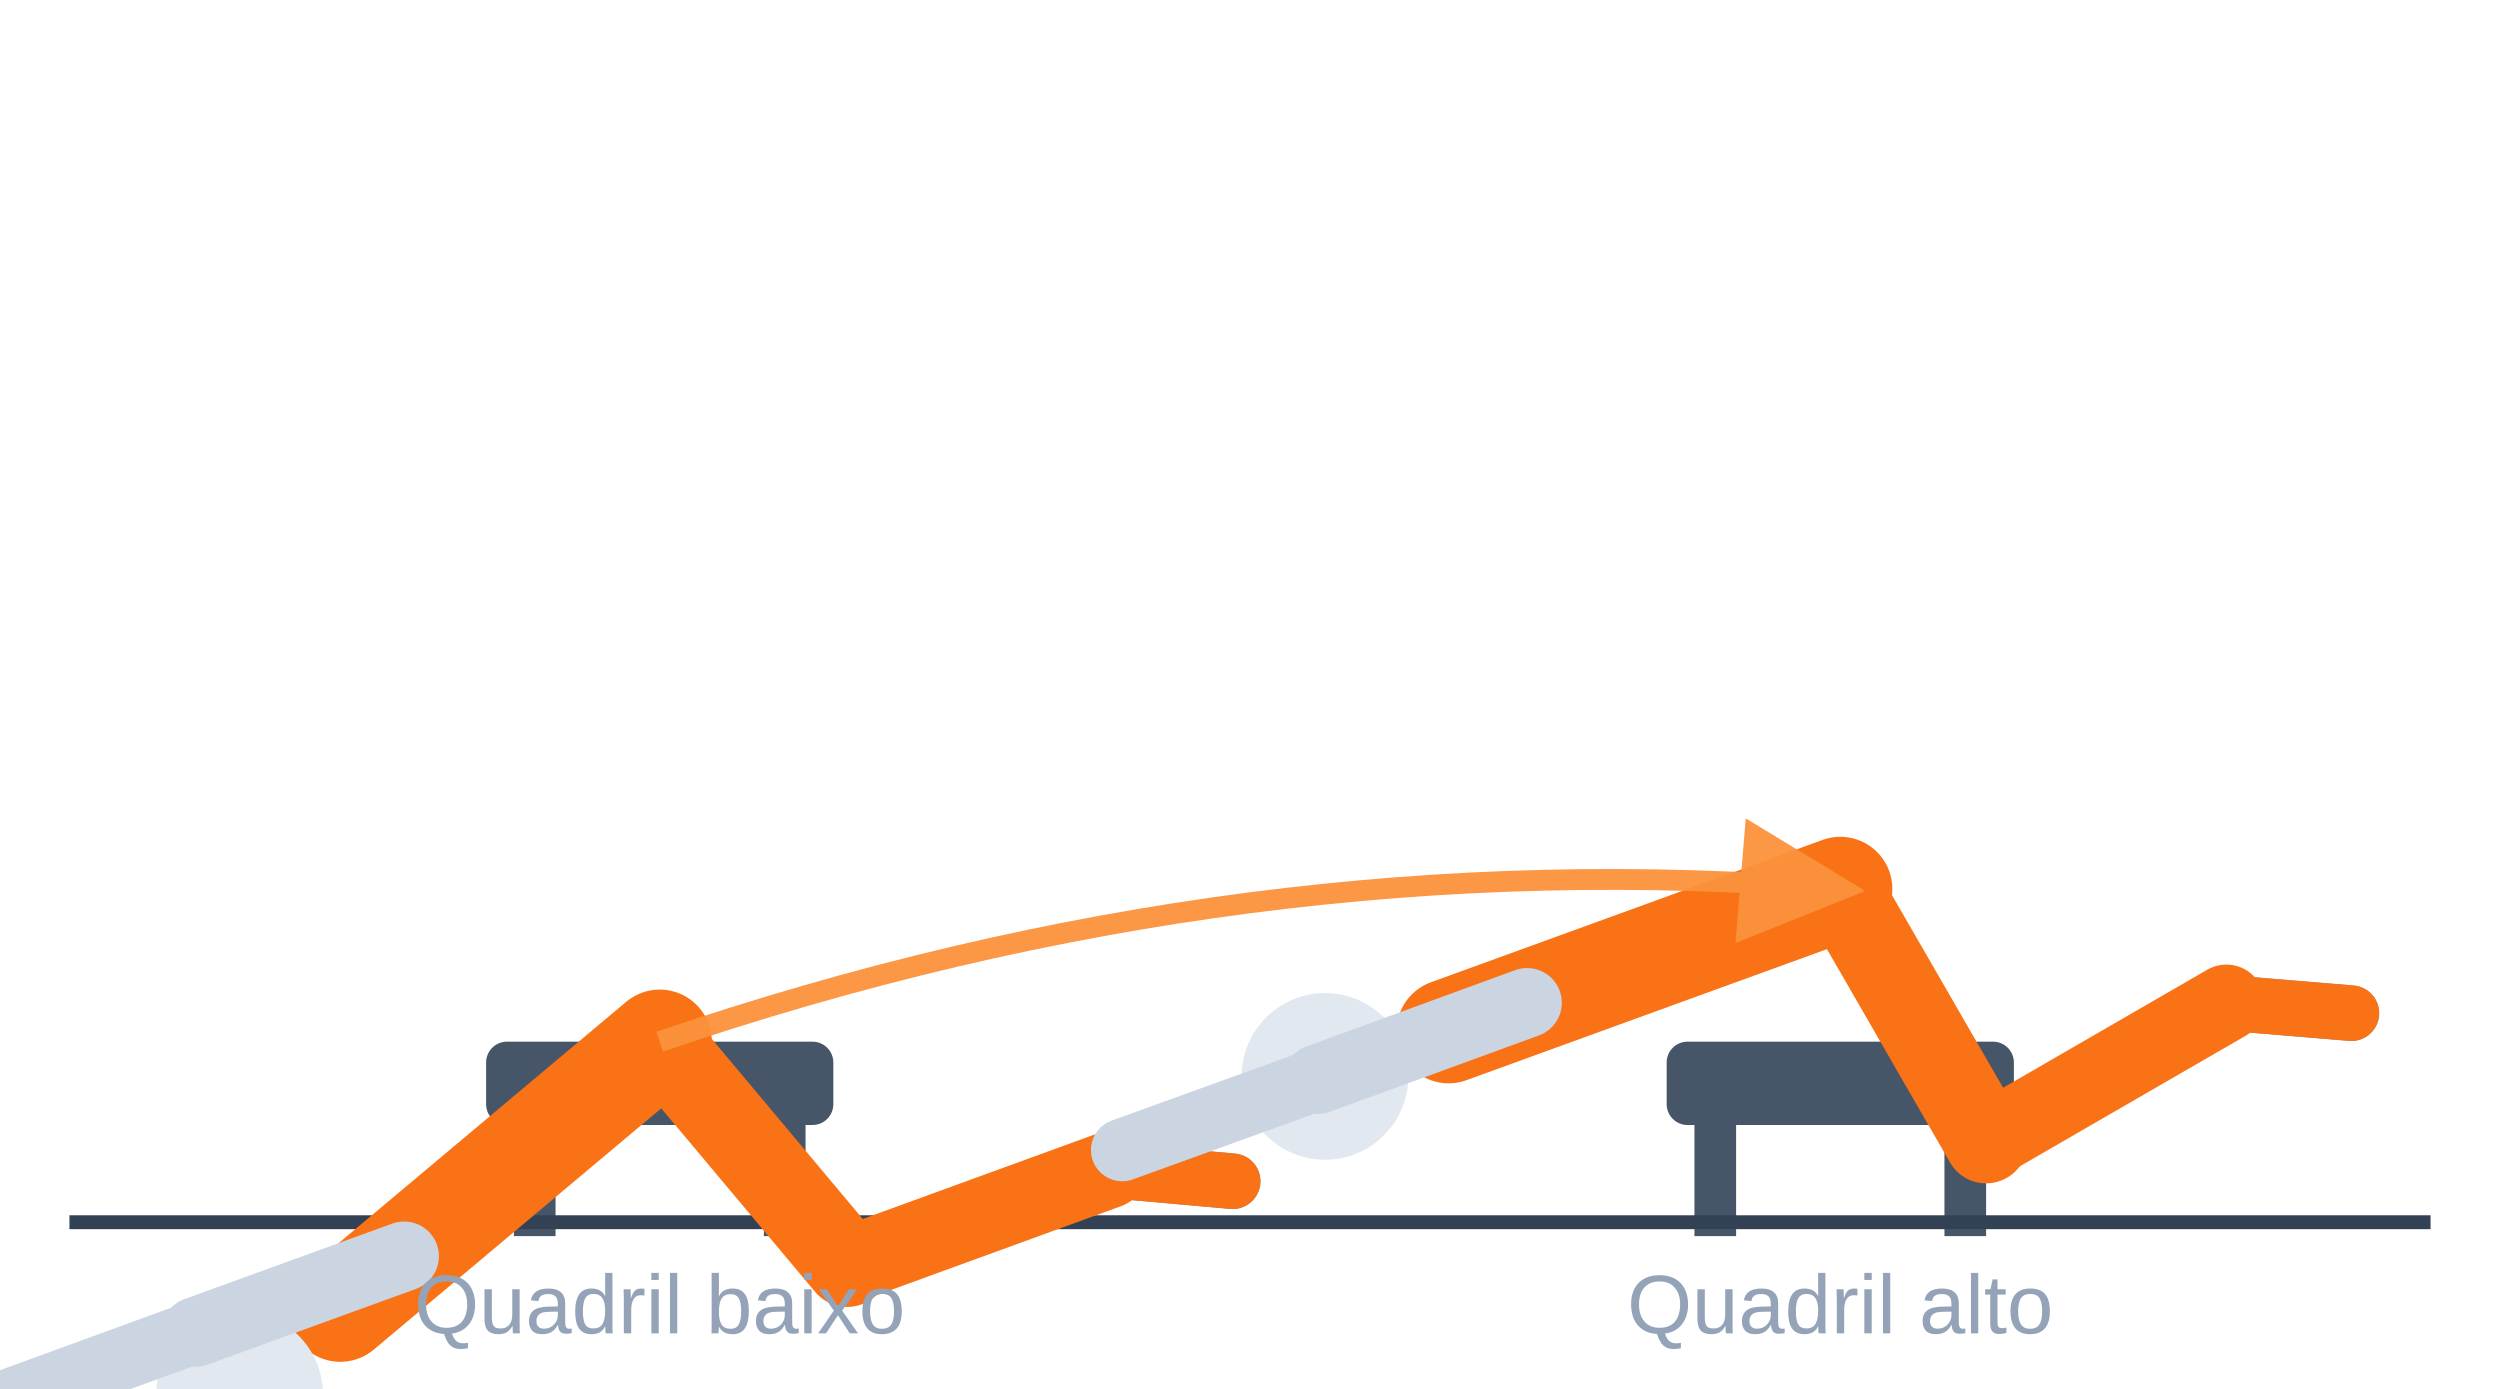
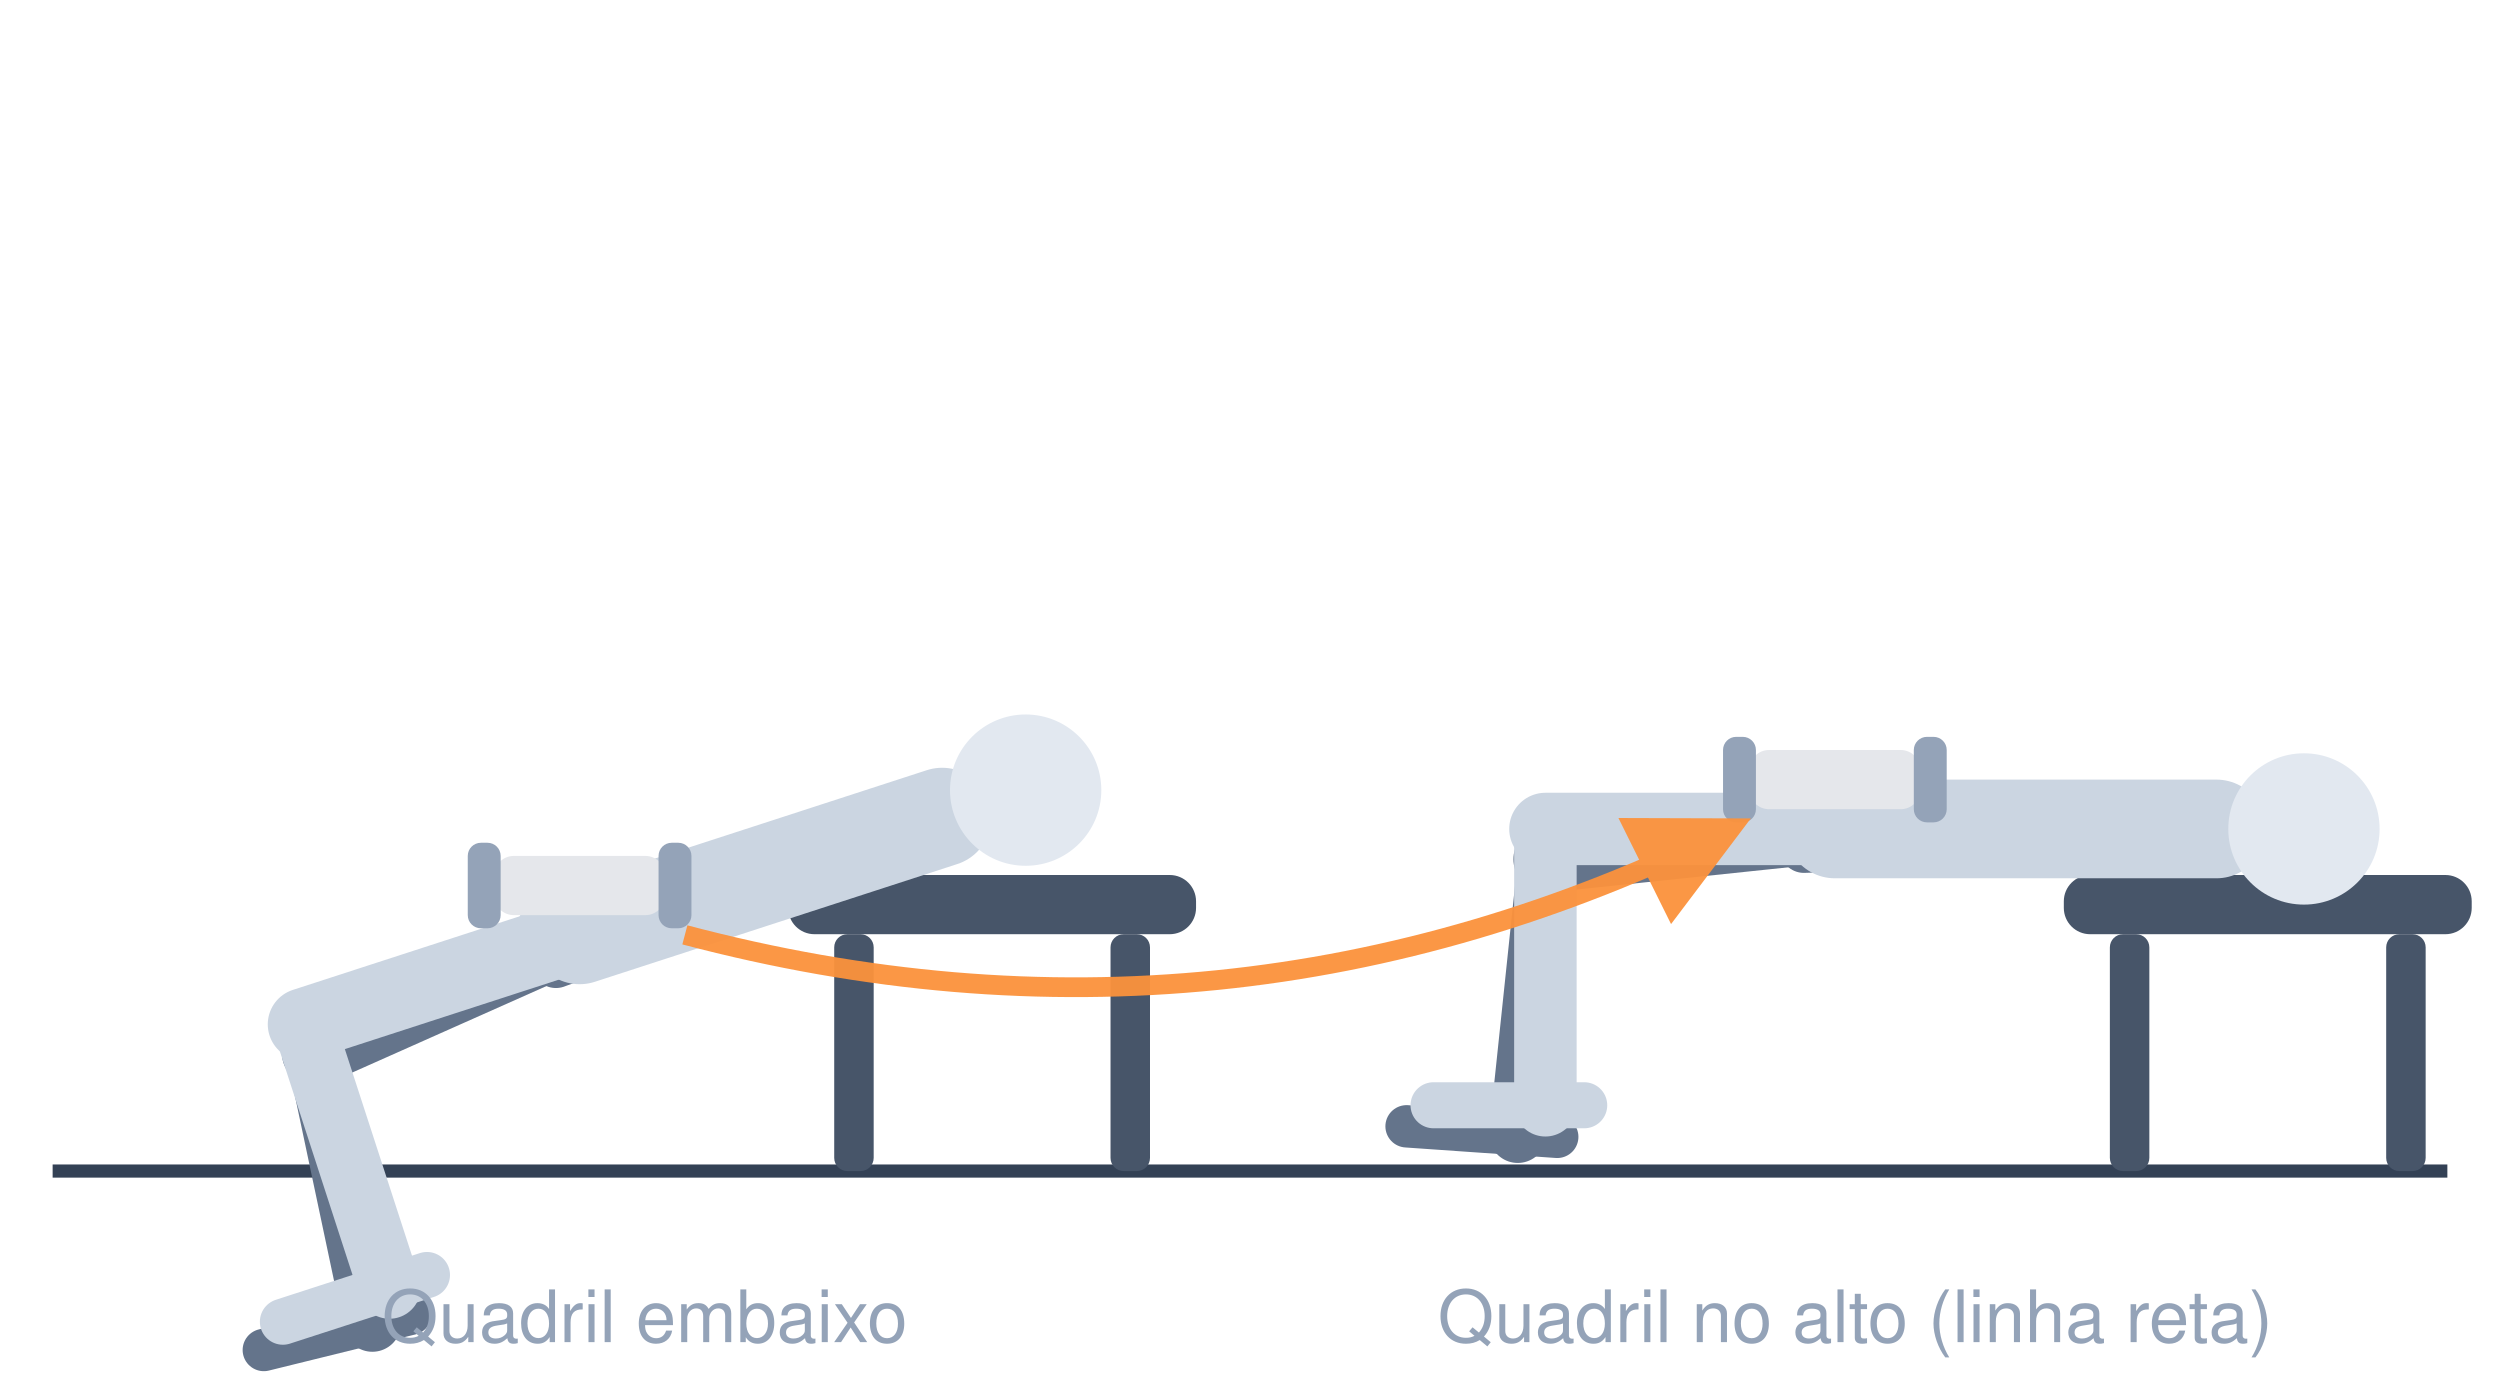
- <svg xmlns="http://www.w3.org/2000/svg" viewBox="0 0 360 200" role="img">
+ <svg xmlns="http://www.w3.org/2000/svg" viewBox="0 0 380 212" role="img" aria-label="elevacao-pelvica-halter">
  <defs>
    <marker id="ah" viewBox="0 0 10 10" refX="8" refY="5" markerWidth="6" markerHeight="6" orient="auto-start-reverse">
      <path d="M0,0 L10,5 L0,10 z" fill="#fb923c" />
    </marker>
  </defs>
-   <rect x="70.0" y="150.0" width="50" height="12" rx="3" fill="#475569" />
-   <rect x="74.0" y="162.0" width="6" height="16" fill="#475569" />
-   <rect x="110.0" y="162.0" width="6" height="16" fill="#475569" />
-   <rect x="240.0" y="150.0" width="50" height="12" rx="3" fill="#475569" />
-   <rect x="244.0" y="162.0" width="6" height="16" fill="#475569" />
-   <rect x="280.0" y="162.0" width="6" height="16" fill="#475569" />
-   <line x1="10" y1="176" x2="350" y2="176" stroke="#334155" stroke-width="2" />
-   <line x1="95.0" y1="150.0" x2="122.0" y2="182.2" stroke="#64748b" stroke-width="11" stroke-linecap="round" opacity="0.85" />
-   <line x1="122.0" y1="182.2" x2="159.6" y2="168.5" stroke="#64748b" stroke-width="10" stroke-linecap="round" opacity="0.85" />
-   <line x1="159.6" y1="168.5" x2="177.5" y2="170.1" stroke="#64748b" stroke-width="8" stroke-linecap="round" opacity="0.85" />
-   <line x1="58.2" y1="180.9" x2="28.2" y2="191.8" stroke="#64748b" stroke-width="9" stroke-linecap="round" opacity="0.85" />
-   <line x1="28.2" y1="191.8" x2="-0.0" y2="202.1" stroke="#64748b" stroke-width="8" stroke-linecap="round" opacity="0.85" />
-   <line x1="95.0" y1="150.0" x2="122.0" y2="182.2" stroke="#f97316" stroke-width="12" stroke-linecap="round" opacity="1.0" />
-   <line x1="122.0" y1="182.2" x2="159.6" y2="168.5" stroke="#f97316" stroke-width="11" stroke-linecap="round" opacity="1.0" />
-   <line x1="159.6" y1="168.5" x2="177.5" y2="170.1" stroke="#f97316" stroke-width="8" stroke-linecap="round" opacity="1.0" />
-   <line x1="95.0" y1="150.0" x2="49.0" y2="188.6" stroke="#f97316" stroke-width="15" stroke-linecap="round" opacity="1.0" />
-   <circle cx="34.5" cy="200.8" r="12" fill="#e2e8f0" opacity="1.0" />
-   <line x1="58.2" y1="180.9" x2="28.2" y2="191.8" stroke="#cbd5e1" stroke-width="10" stroke-linecap="round" opacity="1.0" />
-   <line x1="28.2" y1="191.8" x2="-0.0" y2="202.1" stroke="#cbd5e1" stroke-width="9" stroke-linecap="round" opacity="1.0" />
-   <line x1="265.0" y1="128.0" x2="286.0" y2="164.4" stroke="#64748b" stroke-width="11" stroke-linecap="round" opacity="0.85" />
-   <line x1="286.0" y1="164.4" x2="320.6" y2="144.4" stroke="#64748b" stroke-width="10" stroke-linecap="round" opacity="0.85" />
-   <line x1="320.6" y1="144.4" x2="338.6" y2="145.9" stroke="#64748b" stroke-width="8" stroke-linecap="round" opacity="0.85" />
-   <line x1="219.9" y1="144.4" x2="189.8" y2="155.4" stroke="#64748b" stroke-width="9" stroke-linecap="round" opacity="0.85" />
-   <line x1="189.8" y1="155.4" x2="161.6" y2="165.6" stroke="#64748b" stroke-width="8" stroke-linecap="round" opacity="0.85" />
-   <line x1="265.0" y1="128.0" x2="286.0" y2="164.4" stroke="#f97316" stroke-width="12" stroke-linecap="round" opacity="1.0" />
-   <line x1="286.0" y1="164.4" x2="320.6" y2="144.4" stroke="#f97316" stroke-width="11" stroke-linecap="round" opacity="1.0" />
-   <line x1="320.6" y1="144.4" x2="338.6" y2="145.9" stroke="#f97316" stroke-width="8" stroke-linecap="round" opacity="1.0" />
-   <line x1="265.0" y1="128.0" x2="208.6" y2="148.5" stroke="#f97316" stroke-width="15" stroke-linecap="round" opacity="1.0" />
-   <circle cx="190.8" cy="155.0" r="12" fill="#e2e8f0" opacity="1.0" />
-   <line x1="219.9" y1="144.4" x2="189.8" y2="155.4" stroke="#cbd5e1" stroke-width="10" stroke-linecap="round" opacity="1.0" />
-   <line x1="189.8" y1="155.4" x2="161.6" y2="165.6" stroke="#cbd5e1" stroke-width="9" stroke-linecap="round" opacity="1.0" />
-   <path d="M95.0,150.0 Q180.0,121.0 265.0,128.0" fill="none" stroke="#fb923c" stroke-width="3" marker-end="url(#ah)" opacity="0.95" />
-   <text x="95" y="192" fill="#94a3b8" font-family="Arial" font-size="12" text-anchor="middle">Quadril baixo</text>
-   <text x="265" y="192" fill="#94a3b8" font-family="Arial" font-size="12" text-anchor="middle">Quadril alto</text>
+   <line x1="8.0" y1="178.0" x2="372.0" y2="178.0" stroke="#334155" stroke-width="2" stroke-linecap="butt" />
+   <rect x="119.8" y="133.0" width="62.0" height="9.0" rx="4" fill="#475569" />
+   <rect x="126.8" y="142.0" width="6.0" height="36.0" rx="2" fill="#475569" />
+   <rect x="168.8" y="142.0" width="6.0" height="36.0" rx="2" fill="#475569" />
+   <rect x="313.7" y="133.0" width="62.0" height="9.0" rx="4" fill="#475569" />
+   <rect x="320.7" y="142.0" width="6.0" height="36.0" rx="2" fill="#475569" />
+   <rect x="362.7" y="142.0" width="6.0" height="36.0" rx="2" fill="#475569" />
+   <line x1="88.1" y1="142.1" x2="47.9" y2="160.0" stroke="#64748b" stroke-width="10.12" stroke-linecap="round" />
+   <line x1="47.9" y1="160.0" x2="56.6" y2="201.1" stroke="#64748b" stroke-width="8.74" stroke-linecap="round" />
+   <line x1="62.4" y1="199.7" x2="40.1" y2="205.2" stroke="#64748b" stroke-width="6.44" stroke-linecap="round" />
+   <line x1="137.7" y1="126.0" x2="109.9" y2="137.2" stroke="#64748b" stroke-width="8.74" stroke-linecap="round" />
+   <line x1="109.9" y1="137.2" x2="84.5" y2="146.5" stroke="#64748b" stroke-width="7.36" stroke-linecap="round" />
+   <line x1="88.1" y1="142.1" x2="143.2" y2="124.2" stroke="#cbd5e1" stroke-width="15.0" stroke-linecap="round" />
+   <line x1="143.2" y1="124.2" x2="155.9" y2="120.1" stroke="#cbd5e1" stroke-width="8.0" stroke-linecap="round" />
+   <circle cx="155.9" cy="120.1" r="11.5" fill="#e2e8f0" />
+   <line x1="88.1" y1="142.1" x2="46.2" y2="155.7" stroke="#cbd5e1" stroke-width="11.0" stroke-linecap="round" />
+   <line x1="46.2" y1="155.7" x2="59.2" y2="195.7" stroke="#cbd5e1" stroke-width="9.5" stroke-linecap="round" />
+   <line x1="64.9" y1="193.8" x2="43.0" y2="200.9" stroke="#cbd5e1" stroke-width="7.0" stroke-linecap="round" />
+   <line x1="137.7" y1="126.0" x2="108.9" y2="134.3" stroke="#cbd5e1" stroke-width="9.5" stroke-linecap="round" />
+   <line x1="108.9" y1="134.3" x2="82.7" y2="140.8" stroke="#cbd5e1" stroke-width="8.0" stroke-linecap="round" />
+   <line x1="278.9" y1="126.0" x2="235.1" y2="130.6" stroke="#64748b" stroke-width="10.12" stroke-linecap="round" />
+   <line x1="235.1" y1="130.6" x2="230.7" y2="172.4" stroke="#64748b" stroke-width="8.74" stroke-linecap="round" />
+   <line x1="236.7" y1="172.8" x2="213.8" y2="171.2" stroke="#64748b" stroke-width="6.44" stroke-linecap="round" />
+   <line x1="331.1" y1="126.0" x2="301.2" y2="128.1" stroke="#64748b" stroke-width="8.74" stroke-linecap="round" />
+   <line x1="301.2" y1="128.1" x2="274.2" y2="129.0" stroke="#64748b" stroke-width="7.36" stroke-linecap="round" />
+   <line x1="278.9" y1="126.0" x2="336.9" y2="126.0" stroke="#cbd5e1" stroke-width="15.0" stroke-linecap="round" />
+   <line x1="336.9" y1="126.0" x2="350.2" y2="126.0" stroke="#cbd5e1" stroke-width="8.0" stroke-linecap="round" />
+   <circle cx="350.2" cy="126.0" r="11.5" fill="#e2e8f0" />
+   <line x1="278.9" y1="126.0" x2="234.9" y2="126.0" stroke="#cbd5e1" stroke-width="11.0" stroke-linecap="round" />
+   <line x1="234.9" y1="126.0" x2="234.9" y2="168.0" stroke="#cbd5e1" stroke-width="9.5" stroke-linecap="round" />
+   <line x1="240.8" y1="168.0" x2="217.9" y2="168.0" stroke="#cbd5e1" stroke-width="7.0" stroke-linecap="round" />
+   <line x1="331.1" y1="126.0" x2="301.1" y2="125.0" stroke="#cbd5e1" stroke-width="9.5" stroke-linecap="round" />
+   <line x1="301.1" y1="125.0" x2="274.2" y2="123.1" stroke="#cbd5e1" stroke-width="8.0" stroke-linecap="round" />
+   <rect x="75.1" y="130.1" width="26.0" height="9.0" rx="3" fill="#e5e7eb" />
+   <rect x="71.1" y="128.1" width="5.0" height="13.0" rx="2" fill="#94a3b8" />
+   <rect x="100.1" y="128.1" width="5.0" height="13.0" rx="2" fill="#94a3b8" />
+   <rect x="265.9" y="114.0" width="26.0" height="9.0" rx="3" fill="#e5e7eb" />
+   <rect x="261.9" y="112.0" width="5.0" height="13.0" rx="2" fill="#94a3b8" />
+   <rect x="290.9" y="112.0" width="5.0" height="13.0" rx="2" fill="#94a3b8" />
+   <path d="M104.1,142.1 Q186.5,163.9 262.9,126.0" fill="none" stroke="#fb923c" stroke-width="3" marker-end="url(#ah)" opacity="0.95" />
+   <text x="98.0" y="204.0" fill="#94a3b8" font-family="-apple-system,Helvetica,Arial,sans-serif" font-size="11" font-weight="400" text-anchor="middle">Quadril embaixo</text>
+   <text x="282.0" y="204.0" fill="#94a3b8" font-family="-apple-system,Helvetica,Arial,sans-serif" font-size="11" font-weight="400" text-anchor="middle">Quadril no alto (linha reta)</text>
</svg>
